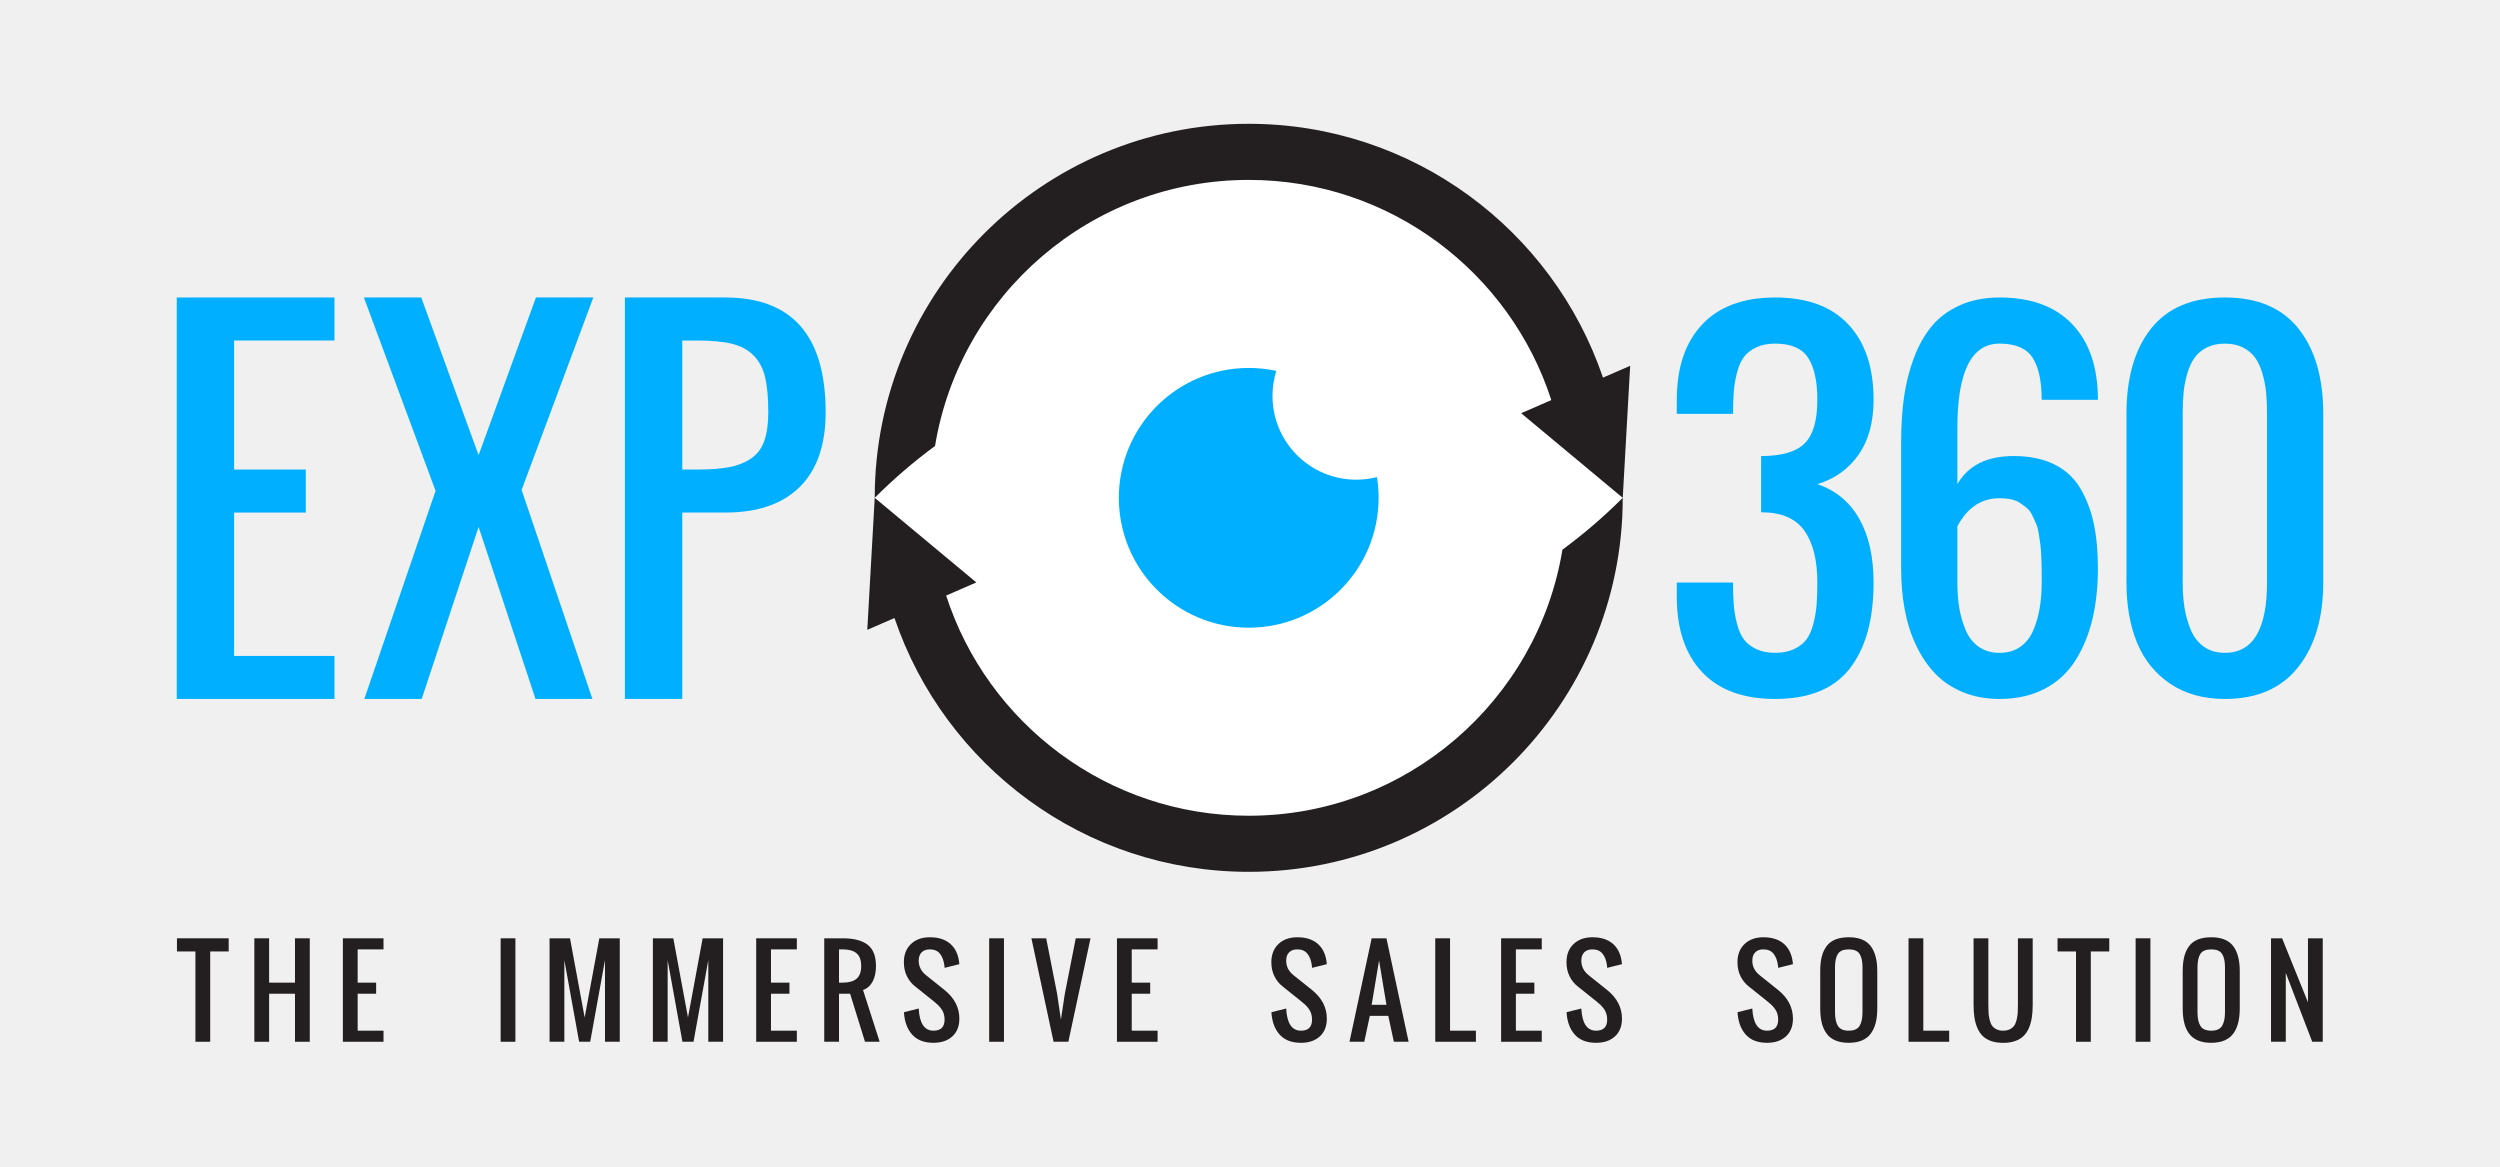
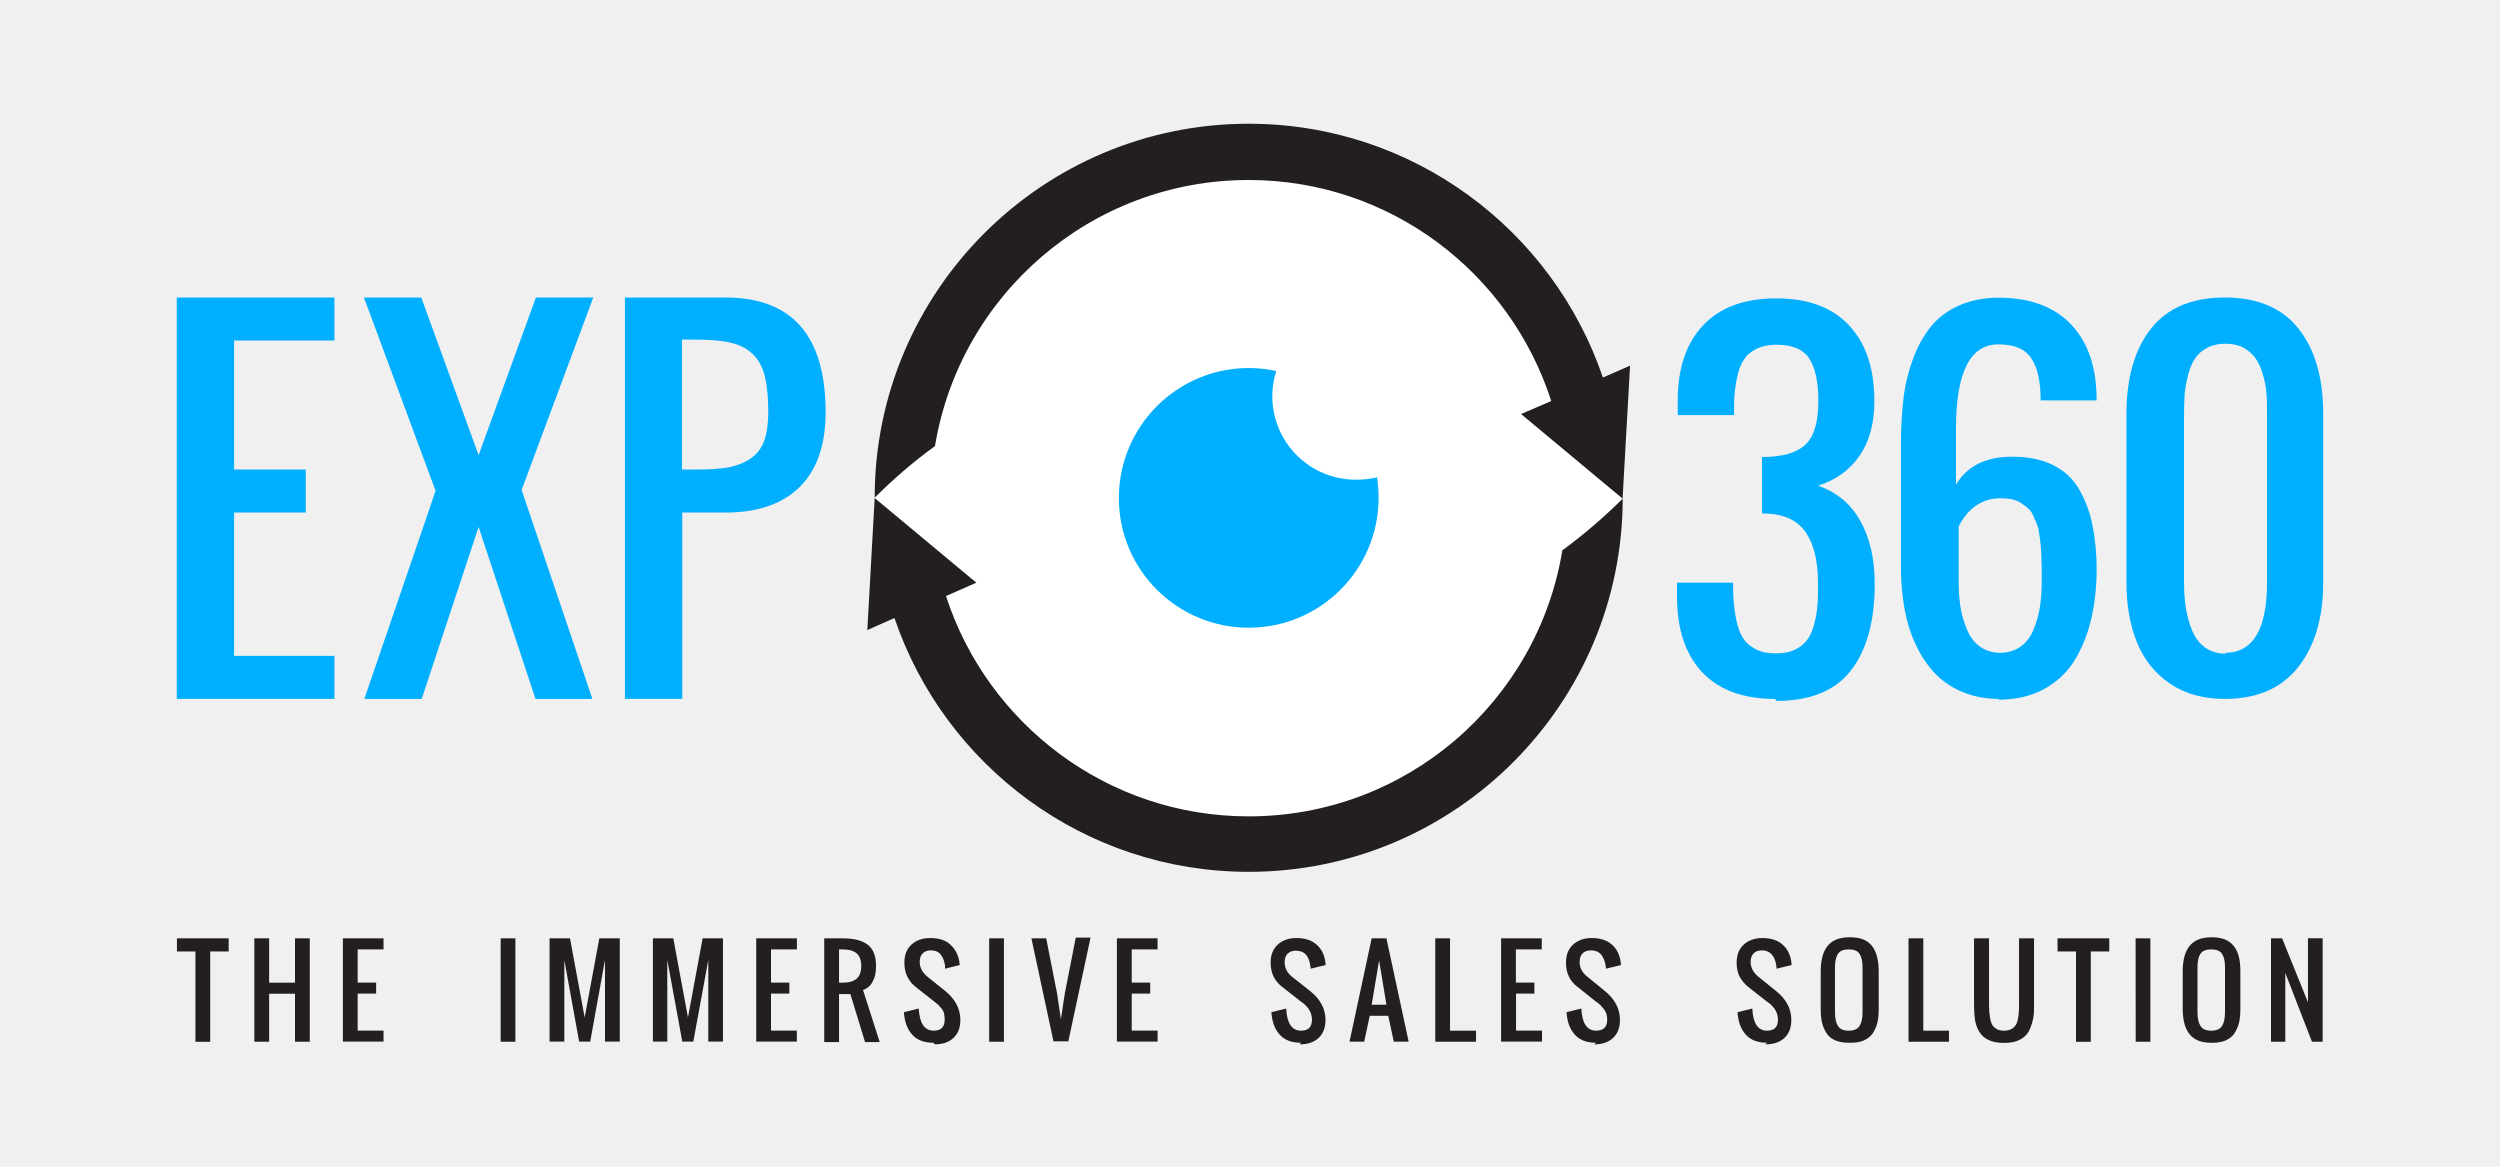
- <svg xmlns="http://www.w3.org/2000/svg" width="100%" height="100%" viewBox="0 0 7500 3500" version="1.1" xml:space="preserve" style="fill-rule:evenodd;clip-rule:evenodd;stroke-linejoin:round;stroke-miterlimit:1.414;">
-   <g transform="matrix(1,-3.85014e-32,-4.55017e-32,1,1995.57,253.307)">
-     <g id="EXP360 logo full">
-       <g id="color blue type">
-         <g transform="matrix(1.05869,-2.35075e-16,2.91089e-16,1.31095,-2289.5,-664.659)">
-           <g transform="matrix(1.00621,0,0,0.812591,261.416,461.214)">
-             <path d="M566.469,2752.38L566.469,2498.07L514.438,2498.07L514.438,2461L660.125,2461L660.125,2498.07L608.094,2498.07L608.094,2752.38L566.469,2752.38Z" style="fill:rgb(35,31,32);fill-rule:nonzero;" />
-           </g>
-           <g transform="matrix(1.00621,0,0,0.812591,261.416,461.214)">
-             <path d="M732.39,2752.38L732.39,2461L774.015,2461L774.015,2585.88L846.859,2585.88L846.859,2461L888.484,2461L888.484,2752.38L846.859,2752.38L846.859,2617.09L774.015,2617.09L774.015,2752.38L732.39,2752.38Z" style="fill:rgb(35,31,32);fill-rule:nonzero;" />
-           </g>
-           <g transform="matrix(1.00621,0,0,0.812591,261.416,461.214)">
-             <path d="M981.724,2752.38L981.724,2461L1096.19,2461L1096.19,2492.22L1023.35,2492.22L1023.35,2585.88L1075.38,2585.88L1075.38,2617.09L1023.35,2617.09L1023.35,2721.16L1096.19,2721.16L1096.19,2752.38L981.724,2752.38Z" style="fill:rgb(35,31,32);fill-rule:nonzero;" />
-           </g>
-           <g transform="matrix(1.00621,0,0,0.812591,129.109,461.214)">
-             <rect x="1557.49" y="2461" width="41.625" height="291.375" style="fill:rgb(35,31,32);fill-rule:nonzero;" />
-           </g>
-           <g transform="matrix(1.00621,0,0,0.812591,129.109,461.214)">
-             <path d="M1695.29,2752.38L1695.29,2461L1752.85,2461L1794.14,2684.08L1835.44,2461L1893,2461L1893,2752.38L1851.38,2752.38L1851.38,2522.46L1809.75,2752.38L1778.54,2752.38L1736.91,2522.46L1736.91,2752.38L1695.29,2752.38Z" style="fill:rgb(35,31,32);fill-rule:nonzero;" />
-           </g>
-           <g transform="matrix(1.00621,0,0,0.812591,129.109,461.214)">
-             <path d="M1986.24,2752.38L1986.24,2461L2043.8,2461L2085.1,2684.08L2126.4,2461L2183.96,2461L2183.96,2752.38L2142.34,2752.38L2142.34,2522.46L2100.71,2752.38L2069.49,2752.38L2027.87,2522.46L2027.87,2752.38L1986.24,2752.38Z" style="fill:rgb(35,31,32);fill-rule:nonzero;" />
-           </g>
-           <g transform="matrix(1.00621,0,0,0.812591,129.109,461.214)">
-             <path d="M2277.2,2752.38L2277.2,2461L2391.67,2461L2391.67,2492.22L2318.83,2492.22L2318.83,2585.88L2370.86,2585.88L2370.86,2617.09L2318.83,2617.09L2318.83,2721.16L2391.67,2721.16L2391.67,2752.38L2277.2,2752.38Z" style="fill:rgb(35,31,32);fill-rule:nonzero;" />
-           </g>
-           <g transform="matrix(1.00621,0,0,0.812591,129.109,461.214)">
-             <path d="M2510.44,2585.88L2520.85,2585.88C2538.19,2585.88 2551.2,2582.22 2559.87,2574.9C2568.54,2567.58 2572.88,2555.63 2572.88,2539.05C2572.88,2522.46 2568.54,2510.51 2559.87,2503.19C2551.2,2495.88 2538.19,2492.22 2520.85,2492.22L2510.44,2492.22L2510.44,2585.88ZM2468.81,2752.38L2468.81,2461L2520.85,2461C2551.85,2461 2575.21,2467.02 2590.93,2479.05C2606.64,2491.08 2614.5,2511.08 2614.5,2539.05C2614.5,2556.39 2611.41,2570.92 2605.23,2582.62C2599.05,2594.33 2590,2602.35 2578.08,2606.69L2624.91,2752.38L2583.61,2752.38L2541.66,2617.09L2510.44,2617.09L2510.44,2752.38L2468.81,2752.38Z" style="fill:rgb(35,31,32);fill-rule:nonzero;" />
-           </g>
-           <g transform="matrix(1.00621,0,0,0.812591,129.109,461.214)">
-             <path d="M2776.52,2755.3C2750.29,2755.3 2730.26,2747.61 2716.44,2732.21C2702.62,2716.82 2694.9,2695.79 2693.27,2669.12L2734.9,2658.72C2736.95,2700.34 2750.83,2721.16 2776.52,2721.16C2797.33,2721.16 2807.74,2710.75 2807.74,2689.94C2807.74,2683.76 2806.9,2678.04 2805.22,2672.78C2803.54,2667.53 2800.97,2662.7 2797.5,2658.31C2794.03,2653.92 2790.88,2650.4 2788.07,2647.74C2785.25,2645.09 2781.4,2641.81 2776.52,2637.91L2724.49,2596.28C2714.95,2588.8 2707.34,2579.29 2701.64,2567.74C2695.95,2556.2 2693.11,2543.06 2693.11,2528.32C2693.11,2506.85 2699.78,2489.78 2713.11,2477.1C2726.44,2464.41 2744.11,2458.07 2766.12,2458.07C2789.74,2458.07 2808.53,2463.85 2822.45,2475.39C2836.38,2486.93 2844.97,2503.28 2848.23,2524.41C2848.55,2526.69 2848.93,2529.83 2849.37,2533.84L2807.74,2544.25C2807.63,2542.41 2807.36,2539.64 2806.93,2535.96C2805.08,2522.73 2800.94,2512.14 2794.49,2504.17C2788.04,2496.2 2778.58,2492.22 2766.12,2492.22C2756.14,2492.22 2748.45,2495.01 2743.03,2500.59C2737.61,2506.18 2734.9,2513.95 2734.9,2523.93C2734.9,2540.29 2741.83,2554.01 2755.71,2565.06L2807.74,2606.69C2835.49,2629.13 2849.37,2655.95 2849.37,2687.17C2849.37,2708.53 2842.78,2725.22 2829.61,2737.25C2816.44,2749.29 2798.74,2755.3 2776.52,2755.3Z" style="fill:rgb(35,31,32);fill-rule:nonzero;" />
-           </g>
-           <g transform="matrix(1.00621,0,0,0.812591,129.109,461.214)">
-             <rect x="2933.34" y="2461" width="41.625" height="291.375" style="fill:rgb(35,31,32);fill-rule:nonzero;" />
-           </g>
-           <g transform="matrix(1.00621,0,0,0.812591,129.109,461.214)">
-             <path d="M3114.7,2752.38L3052.27,2461L3093.89,2461L3124.62,2617.09L3135.35,2689.94L3146.41,2617.09L3177.14,2461L3218.77,2461L3156.33,2752.38L3114.7,2752.38Z" style="fill:rgb(35,31,32);fill-rule:nonzero;" />
-           </g>
-           <g transform="matrix(1.00621,0,0,0.812591,129.109,461.214)">
-             <path d="M3293.15,2752.38L3293.15,2461L3407.61,2461L3407.61,2492.22L3334.77,2492.22L3334.77,2585.88L3386.8,2585.88L3386.8,2617.09L3334.77,2617.09L3334.77,2721.16L3407.61,2721.16L3407.61,2752.38L3293.15,2752.38Z" style="fill:rgb(35,31,32);fill-rule:nonzero;" />
-           </g>
-           <g transform="matrix(1.00621,0,0,0.812591,-3.19757,461.214)">
-             <path d="M3942.9,2755.3C3916.66,2755.3 3896.64,2747.61 3882.82,2732.21C3869,2716.82 3861.27,2695.79 3859.65,2669.12L3901.27,2658.72C3903.33,2700.34 3917.21,2721.16 3942.9,2721.16C3963.71,2721.16 3974.12,2710.75 3974.12,2689.94C3974.12,2683.76 3973.28,2678.04 3971.6,2672.78C3969.91,2667.53 3967.34,2662.7 3963.87,2658.31C3960.4,2653.92 3957.26,2650.4 3954.44,2647.74C3951.62,2645.09 3947.78,2641.81 3942.9,2637.91L3890.87,2596.28C3881.33,2588.8 3873.71,2579.29 3868.02,2567.74C3862.33,2556.2 3859.48,2543.06 3859.48,2528.32C3859.48,2506.85 3866.15,2489.78 3879.48,2477.1C3892.82,2464.41 3910.49,2458.07 3932.49,2458.07C3956.12,2458.07 3974.9,2463.85 3988.83,2475.39C4002.76,2486.93 4011.35,2503.28 4014.6,2524.41C4014.93,2526.69 4015.31,2529.83 4015.74,2533.84L3974.12,2544.25C3974.01,2542.41 3973.74,2539.64 3973.3,2535.96C3971.46,2522.73 3967.31,2512.14 3960.86,2504.17C3954.41,2496.2 3944.96,2492.22 3932.49,2492.22C3922.52,2492.22 3914.82,2495.01 3909.4,2500.59C3903.98,2506.18 3901.27,2513.95 3901.27,2523.93C3901.27,2540.29 3908.21,2554.01 3922.09,2565.06L3974.12,2606.69C4001.87,2629.13 4015.74,2655.95 4015.74,2687.17C4015.74,2708.53 4009.16,2725.22 3995.99,2737.25C3982.82,2749.29 3965.12,2755.3 3942.9,2755.3Z" style="fill:rgb(35,31,32);fill-rule:nonzero;" />
-           </g>
-           <g transform="matrix(1.00621,0,0,0.812591,-3.19757,461.214)">
-             <path d="M4141.99,2648.31L4183.61,2648.31L4162.8,2523.44L4141.99,2648.31ZM4079.55,2752.38L4141.99,2461L4183.61,2461L4246.05,2752.38L4204.43,2752.38L4188.82,2679.53L4136.78,2679.53L4121.18,2752.38L4079.55,2752.38Z" style="fill:rgb(35,31,32);fill-rule:nonzero;" />
-           </g>
-           <g transform="matrix(1.00621,0,0,0.812591,-3.19757,461.214)">
-             <path d="M4321.08,2752.38L4321.08,2461L4362.7,2461L4362.7,2721.16L4435.55,2721.16L4435.55,2752.38L4321.08,2752.38Z" style="fill:rgb(35,31,32);fill-rule:nonzero;" />
-           </g>
-           <g transform="matrix(1.00621,0,0,0.812591,-3.19757,461.214)">
-             <path d="M4506.51,2752.38L4506.51,2461L4620.98,2461L4620.98,2492.22L4548.14,2492.22L4548.14,2585.88L4600.17,2585.88L4600.17,2617.09L4548.14,2617.09L4548.14,2721.16L4620.98,2721.16L4620.98,2752.38L4506.51,2752.38Z" style="fill:rgb(35,31,32);fill-rule:nonzero;" />
-           </g>
-           <g transform="matrix(1.00621,0,0,0.812591,-3.19757,461.214)">
-             <path d="M4774.06,2755.3C4747.82,2755.3 4727.8,2747.61 4713.98,2732.21C4700.16,2716.82 4692.43,2695.79 4690.81,2669.12L4732.43,2658.72C4734.49,2700.34 4748.37,2721.16 4774.06,2721.16C4794.87,2721.16 4805.28,2710.75 4805.28,2689.94C4805.28,2683.76 4804.44,2678.04 4802.76,2672.78C4801.08,2667.53 4798.5,2662.7 4795.03,2658.31C4791.56,2653.92 4788.42,2650.4 4785.6,2647.74C4782.78,2645.09 4778.94,2641.81 4774.06,2637.91L4722.03,2596.28C4712.49,2588.8 4704.87,2579.29 4699.18,2567.74C4693.49,2556.2 4690.65,2543.06 4690.65,2528.32C4690.65,2506.85 4697.31,2489.78 4710.64,2477.1C4723.98,2464.41 4741.65,2458.07 4763.65,2458.07C4787.28,2458.07 4806.06,2463.85 4819.99,2475.39C4833.92,2486.93 4842.51,2503.28 4845.76,2524.41C4846.09,2526.69 4846.47,2529.83 4846.9,2533.84L4805.28,2544.25C4805.17,2542.41 4804.9,2539.64 4804.46,2535.96C4802.62,2522.73 4798.47,2512.14 4792.02,2504.17C4785.57,2496.2 4776.12,2492.22 4763.65,2492.22C4753.68,2492.22 4745.98,2495.01 4740.56,2500.59C4735.14,2506.18 4732.43,2513.95 4732.43,2523.93C4732.43,2540.29 4739.37,2554.01 4753.24,2565.06L4805.28,2606.69C4833.03,2629.13 4846.9,2655.95 4846.9,2687.17C4846.9,2708.53 4840.32,2725.22 4827.15,2737.25C4813.98,2749.29 4796.28,2755.3 4774.06,2755.3Z" style="fill:rgb(35,31,32);fill-rule:nonzero;" />
-           </g>
-           <g transform="matrix(1.00621,0,0,0.812591,-135.504,461.214)">
-             <path d="M5387.06,2755.3C5360.83,2755.3 5340.8,2747.61 5326.98,2732.21C5313.16,2716.82 5305.44,2695.79 5303.81,2669.12L5345.44,2658.72C5347.5,2700.34 5361.37,2721.16 5387.06,2721.16C5407.87,2721.16 5418.28,2710.75 5418.28,2689.94C5418.28,2683.76 5417.44,2678.04 5415.76,2672.78C5414.08,2667.53 5411.51,2662.7 5408.04,2658.31C5404.57,2653.92 5401.42,2650.4 5398.61,2647.74C5395.79,2645.09 5391.94,2641.81 5387.06,2637.91L5335.03,2596.28C5325.49,2588.8 5317.88,2579.29 5312.19,2567.74C5306.49,2556.2 5303.65,2543.06 5303.65,2528.32C5303.65,2506.85 5310.32,2489.78 5323.65,2477.1C5336.98,2464.41 5354.65,2458.07 5376.65,2458.07C5400.29,2458.07 5419.07,2463.85 5432.99,2475.39C5446.93,2486.93 5455.52,2503.28 5458.77,2524.41C5459.09,2526.69 5459.47,2529.83 5459.9,2533.84L5418.28,2544.25C5418.17,2542.41 5417.9,2539.64 5417.47,2535.96C5415.62,2522.73 5411.48,2512.14 5405.03,2504.17C5398.58,2496.2 5389.12,2492.22 5376.65,2492.22C5366.68,2492.22 5358.99,2495.01 5353.57,2500.59C5348.15,2506.18 5345.44,2513.95 5345.44,2523.93C5345.44,2540.29 5352.37,2554.01 5366.25,2565.06L5418.28,2606.69C5446.03,2629.13 5459.9,2655.95 5459.9,2687.17C5459.9,2708.53 5453.32,2725.22 5440.15,2737.25C5426.98,2749.29 5409.28,2755.3 5387.06,2755.3Z" style="fill:rgb(35,31,32);fill-rule:nonzero;" />
-           </g>
-           <g transform="matrix(1.00621,0,0,0.812591,-135.504,461.214)">
-             <path d="M5617.05,2755.3C5602.41,2755.3 5589.86,2753.08 5579.4,2748.64C5568.94,2744.19 5560.62,2737.69 5554.45,2729.12C5548.27,2720.56 5543.77,2710.51 5540.95,2698.96C5538.13,2687.42 5536.72,2674 5536.72,2658.72L5536.72,2553.03C5536.72,2537.75 5538.13,2524.41 5540.95,2513.03C5543.77,2501.65 5548.27,2491.76 5554.45,2483.36C5560.62,2474.96 5568.94,2468.64 5579.4,2464.41C5589.86,2460.19 5602.41,2458.07 5617.05,2458.07C5645.45,2458.07 5665.93,2466.2 5678.51,2482.46C5691.08,2498.72 5697.37,2522.24 5697.37,2553.03L5697.37,2658.72C5697.37,2673.79 5695.93,2687.09 5693.06,2698.64C5690.19,2710.18 5685.66,2720.26 5679.48,2728.88C5673.31,2737.5 5664.98,2744.05 5654.53,2748.55C5644.07,2753.05 5631.57,2755.3 5617.05,2755.3ZM5617.05,2721.16C5631.68,2721.16 5641.79,2716.77 5647.37,2707.99C5652.95,2699.21 5655.74,2686.25 5655.74,2669.12L5655.74,2542.62C5655.74,2525.71 5652.98,2513.09 5647.45,2504.74C5641.92,2496.39 5631.79,2492.22 5617.05,2492.22C5602.3,2492.22 5592.17,2496.39 5586.64,2504.74C5581.11,2513.09 5578.35,2525.71 5578.35,2542.62L5578.35,2669.12C5578.35,2686.25 5581.14,2699.21 5586.72,2707.99C5592.3,2716.77 5602.41,2721.16 5617.05,2721.16Z" style="fill:rgb(35,31,32);fill-rule:nonzero;" />
-           </g>
-           <g transform="matrix(1.00621,0,0,0.812591,-135.504,461.214)">
-             <path d="M5785.41,2752.38L5785.41,2461L5827.03,2461L5827.03,2721.16L5899.88,2721.16L5899.88,2752.38L5785.41,2752.38Z" style="fill:rgb(35,31,32);fill-rule:nonzero;" />
-           </g>
-           <g transform="matrix(1.00621,0,0,0.812591,-135.504,461.214)">
-             <path d="M6051.81,2755.46C6039.13,2755.46 6027.97,2753.78 6018.32,2750.42C6008.67,2747.06 6000.73,2742.38 5994.5,2736.36C5988.26,2730.34 5983.2,2722.78 5979.29,2713.68C5975.39,2704.57 5972.63,2694.73 5971,2684.16C5969.38,2673.6 5968.56,2661.65 5968.56,2648.31L5968.56,2461L6010.19,2461L6010.19,2648.31C6010.19,2657.31 6010.38,2664.84 6010.76,2670.91C6011.14,2676.98 6012.14,2683.46 6013.77,2690.34C6015.39,2697.23 6017.64,2702.73 6020.51,2706.85C6023.39,2710.97 6027.45,2714.38 6032.71,2717.09C6037.97,2719.8 6044.33,2721.16 6051.81,2721.16C6059.29,2721.16 6065.66,2719.8 6070.92,2717.09C6076.18,2714.38 6080.24,2710.97 6083.11,2706.85C6085.99,2702.73 6088.23,2697.23 6089.86,2690.34C6091.49,2683.46 6092.49,2676.98 6092.87,2670.91C6093.25,2664.84 6093.44,2657.31 6093.44,2648.31L6093.44,2461L6135.06,2461L6135.06,2648.31C6135.06,2661.65 6134.25,2673.6 6132.62,2684.16C6131,2694.73 6128.23,2704.57 6124.33,2713.68C6120.43,2722.78 6115.36,2730.34 6109.13,2736.36C6102.9,2742.38 6094.95,2747.06 6085.31,2750.42C6075.66,2753.78 6064.5,2755.46 6051.81,2755.46Z" style="fill:rgb(35,31,32);fill-rule:nonzero;" />
-           </g>
-           <g transform="matrix(1.00621,0,0,0.812591,-135.504,461.214)">
-             <path d="M6257.08,2752.38L6257.08,2498.07L6205.05,2498.07L6205.05,2461L6350.74,2461L6350.74,2498.07L6298.71,2498.07L6298.71,2752.38L6257.08,2752.38Z" style="fill:rgb(35,31,32);fill-rule:nonzero;" />
-           </g>
-           <g transform="matrix(1.00621,0,0,0.812591,-135.504,461.214)">
-             <rect x="6424.95" y="2461" width="41.625" height="291.375" style="fill:rgb(35,31,32);fill-rule:nonzero;" />
-           </g>
-           <g transform="matrix(1.00621,0,0,0.812591,-135.504,461.214)">
-             <path d="M6637.87,2755.3C6623.23,2755.3 6610.69,2753.08 6600.23,2748.64C6589.77,2744.19 6581.45,2737.69 6575.27,2729.12C6569.09,2720.56 6564.59,2710.51 6561.77,2698.96C6558.95,2687.42 6557.54,2674 6557.54,2658.72L6557.54,2553.03C6557.54,2537.75 6558.95,2524.41 6561.77,2513.03C6564.59,2501.65 6569.09,2491.76 6575.27,2483.36C6581.45,2474.96 6589.77,2468.64 6600.23,2464.41C6610.69,2460.19 6623.23,2458.07 6637.87,2458.07C6666.27,2458.07 6686.76,2466.2 6699.33,2482.46C6711.9,2498.72 6718.19,2522.24 6718.19,2553.03L6718.19,2658.72C6718.19,2673.79 6716.75,2687.09 6713.88,2698.64C6711.01,2710.18 6706.48,2720.26 6700.3,2728.88C6694.13,2737.5 6685.81,2744.05 6675.35,2748.55C6664.89,2753.05 6652.39,2755.3 6637.87,2755.3ZM6637.87,2721.16C6652.5,2721.16 6662.61,2716.77 6668.19,2707.99C6673.77,2699.21 6676.57,2686.25 6676.57,2669.12L6676.57,2542.62C6676.57,2525.71 6673.8,2513.09 6668.27,2504.74C6662.74,2496.39 6652.61,2492.22 6637.87,2492.22C6623.12,2492.22 6612.99,2496.39 6607.46,2504.74C6601.93,2513.09 6599.17,2525.71 6599.17,2542.62L6599.17,2669.12C6599.17,2686.25 6601.96,2699.21 6607.54,2707.99C6613.12,2716.77 6623.23,2721.16 6637.87,2721.16Z" style="fill:rgb(35,31,32);fill-rule:nonzero;" />
-           </g>
-           <g transform="matrix(1.00621,0,0,0.812591,-135.504,461.214)">
-             <path d="M6806.23,2752.38L6806.23,2461L6837.45,2461L6910.29,2641.16L6910.29,2461L6951.91,2461L6951.91,2752.38L6922.32,2752.38L6847.85,2558.56L6847.85,2752.38L6806.23,2752.38Z" style="fill:rgb(35,31,32);fill-rule:nonzero;" />
-           </g>
-         </g>
-         <g transform="matrix(1,0,0,1,46.6878,0)">
-           <g transform="matrix(1.99992,7.18167e-17,7.18167e-17,1.7067,339.947,81.0785)">
-             <circle cx="682.024" cy="679.134" r="561.024" style="fill:white;" />
-           </g>
-           <g transform="matrix(1,0,0,1,28,-96)">
-             <path d="M2797.98,1336.16C2797.98,1955.43 2295.21,2458.2 1675.94,2458.2C1182.78,2458.2 763.505,2139.36 613.185,1696.75L531.624,1732.22L553.89,1336.16L553.89,1336.16C553.89,1336.16 858.733,1589.99 858.733,1589.99L768.188,1629.36C892.001,2012.47 1251.83,2289.9 1675.94,2289.9C2149.34,2289.9 2542.65,1944.23 2617.03,1491.75C2680.78,1444.78 2741.31,1392.84 2797.98,1336.16C2797.98,1336.16 2797.98,1336.16 2797.98,1336.16L2797.98,1336.16L2493.14,1082.33L2583.69,1042.96C2459.87,659.841 2100.05,382.417 1675.94,382.417C1202.53,382.417 809.222,728.081 734.849,1180.57C671.092,1227.53 610.568,1279.48 553.89,1336.16L553.89,1336.16C553.89,716.883 1056.66,214.11 1675.94,214.11C2169.09,214.11 2588.37,532.952 2738.69,975.563L2820.25,940.099L2797.98,1336.16L2797.98,1336.16Z" style="fill:rgb(35,31,32);" />
-           </g>
-           <g transform="matrix(1,0,0,1,-52.1538,-0.20207)">
-             <path d="M2140.78,1178.21C2144.03,1198.45 2145.71,1219.21 2145.71,1240.36C2145.71,1455.54 1971.27,1629.98 1756.09,1629.98C1540.91,1629.98 1366.47,1455.54 1366.47,1240.36C1366.47,1025.18 1540.91,850.737 1756.09,850.737C1784.48,850.737 1812.17,853.774 1838.83,859.541C1831.4,883.271 1827.4,908.515 1827.4,934.694C1827.4,1073.46 1939.89,1185.95 2078.66,1185.95C2100.1,1185.95 2120.91,1183.27 2140.78,1178.21Z" style="fill:rgb(0,175,255);" />
-           </g>
-         </g>
-         <g transform="matrix(0.430594,0,0,0.430594,2947.67,814.286)">
-           <path d="M887.833,2390.31C665.458,2390.31 495.617,2327.83 378.309,2202.87C261.002,2077.91 202.348,1902.72 202.348,1677.28L202.348,1579.36L594.054,1579.36C594.054,1640.56 595.839,1692.84 599.409,1736.19C602.979,1779.54 610.63,1823.66 622.36,1868.55C634.091,1913.43 650.157,1949.39 670.559,1976.42C690.96,2003.45 719.522,2025.64 756.244,2042.98C792.967,2060.32 836.83,2068.99 887.833,2068.99C938.836,2068.99 982.699,2060.32 1019.42,2042.98C1056.14,2025.64 1084.71,2003.45 1105.11,1976.42C1125.51,1949.39 1141.58,1913.43 1153.31,1868.55C1165.04,1823.66 1172.69,1779.54 1176.26,1736.19C1179.83,1692.84 1181.61,1640.56 1181.61,1579.36C1181.61,1422.27 1151.27,1301.39 1090.57,1216.72C1029.88,1132.06 929.656,1089.72 789.906,1089.72L789.906,698.018C932.716,698.018 1033.7,668.691 1092.87,610.038C1152.03,551.384 1181.61,450.142 1181.61,306.313C1181.61,176.764 1160.19,79.093 1117.35,13.298C1074.51,-52.496 998,-85.393 887.833,-85.393C836.83,-85.393 792.967,-76.723 756.244,-59.381C719.522,-42.04 690.96,-19.854 670.559,7.178C650.157,34.21 634.091,70.167 622.36,115.05C610.63,159.933 602.979,204.051 599.409,247.404C595.839,290.757 594.054,343.035 594.054,404.239L202.348,404.239L202.348,306.313C202.348,81.898 261.257,-93.044 379.074,-218.512C496.892,-343.98 666.478,-406.714 887.833,-406.714C1110.21,-406.714 1280.05,-344.235 1397.36,-219.277C1514.66,-94.319 1573.32,80.878 1573.32,306.313C1573.32,461.363 1538.64,588.616 1469.27,688.073C1399.91,787.529 1304.02,856.129 1181.61,893.871C1309.12,936.714 1406.28,1016.79 1473.1,1134.1C1539.91,1251.4 1573.32,1399.82 1573.32,1579.36C1573.32,1836.41 1518.23,2035.84 1408.07,2177.63C1297.9,2319.41 1124.49,2390.31 887.833,2390.31Z" style="fill:rgb(0,175,255);fill-rule:nonzero;" />
-           <g transform="matrix(1,0,0,1,-60.3818,0)">
-             <path d="M2511.27,2068.99C2567.37,2068.99 2615.32,2055.22 2655.1,2027.68C2694.88,2000.13 2725.23,1961.88 2746.14,1912.92C2767.05,1863.95 2782.1,1812.19 2791.28,1757.61C2800.46,1703.04 2805.05,1643.62 2805.05,1579.36C2805.05,1540.59 2805.05,1511.27 2805.05,1491.38C2805.05,1471.48 2804.28,1443.18 2802.75,1406.45C2801.22,1369.73 2799.18,1341.43 2796.63,1321.53C2794.08,1301.64 2790.51,1276.4 2785.92,1245.79C2781.33,1215.19 2775.47,1191.48 2768.33,1174.64C2761.19,1157.81 2752.26,1137.92 2741.55,1114.97C2730.84,1092.02 2718.34,1074.42 2704.06,1062.18C2689.78,1049.94 2673.46,1037.7 2655.1,1025.46C2636.74,1013.22 2615.32,1004.55 2590.84,999.448C2566.35,994.348 2539.83,991.798 2511.27,991.798C2384.78,991.798 2286.86,1057.08 2217.49,1187.65L2217.49,1579.36C2217.49,1644.64 2222.08,1704.31 2231.26,1758.38C2240.44,1812.44 2255.49,1863.95 2276.4,1912.92C2297.31,1961.88 2327.66,2000.13 2367.44,2027.68C2407.22,2055.22 2455.17,2068.99 2511.27,2068.99ZM2511.27,2390.31C2417.42,2390.31 2332.25,2374.5 2255.74,2342.88C2179.24,2311.25 2114.72,2267.9 2062.18,2212.82C2009.65,2157.73 1965.28,2091.68 1929.07,2014.67C1892.85,1937.65 1866.59,1854.52 1850.27,1765.26C1833.94,1676.01 1825.78,1581.4 1825.78,1481.43L1825.78,600.092C1825.78,487.885 1832.41,384.093 1845.68,288.716C1858.94,193.34 1881.89,102.044 1914.53,14.828C1947.17,-72.387 1989,-146.597 2040,-207.801C2091,-269.005 2156.54,-317.458 2236.62,-353.161C2316.69,-388.863 2408.24,-406.714 2511.27,-406.714C2731.6,-406.714 2900.93,-344.235 3019.26,-219.277C3137.59,-94.319 3196.76,80.878 3196.76,306.313L2805.05,306.313C2805.05,175.744 2783.88,77.818 2741.55,12.533C2699.22,-52.751 2622.46,-85.393 2511.27,-85.393C2315.42,-85.393 2217.49,110.46 2217.49,502.165L2217.49,893.871C2292.97,763.303 2423.54,698.018 2609.2,698.018C2719.36,698.018 2813.46,717.145 2891.5,755.397C2969.53,793.65 3030.23,849.243 3073.58,922.178C3116.93,995.113 3148.3,1076.97 3167.68,1167.76C3187.06,1258.55 3196.76,1363.1 3196.76,1481.43C3196.76,1609.96 3184,1727.52 3158.5,1834.12C3133,1940.72 3093.73,2036.35 3040.68,2121.01C2987.64,2205.68 2916.24,2271.73 2826.47,2319.16C2736.7,2366.59 2631.64,2390.31 2511.27,2390.31Z" style="fill:rgb(0,175,255);fill-rule:nonzero;" />
-           </g>
-           <g transform="matrix(1,0,0,1,-123.086,0)">
-             <path d="M4143.89,2390.31C3994.96,2390.31 3868.21,2355.12 3763.66,2284.73C3659.1,2214.35 3582.09,2119.23 3532.61,1999.37C3483.14,1879.51 3458.4,1739.51 3458.4,1579.36L3458.4,404.239C3458.4,152.282 3515.53,-45.866 3629.77,-190.205C3744.02,-334.544 3915.39,-406.714 4143.89,-406.714C4371.36,-406.714 4542.48,-334.289 4657.23,-189.44C4771.99,-44.59 4829.37,153.303 4829.37,404.239L4829.37,1579.36C4829.37,1825.19 4770.97,2021.81 4654.18,2169.21C4537.38,2316.61 4367.28,2390.31 4143.89,2390.31ZM4143.89,2068.99C4339.74,2068.99 4437.67,1905.78 4437.67,1579.36L4437.67,404.239C4437.67,349.155 4435.63,299.937 4431.55,256.584C4427.47,213.231 4419.05,169.369 4406.3,124.996C4393.55,80.623 4376.72,43.645 4355.81,14.063C4334.89,-15.519 4306.59,-39.49 4270.89,-57.851C4235.18,-76.213 4192.85,-85.393 4143.89,-85.393C4094.92,-85.393 4052.59,-76.213 4016.89,-57.851C3981.19,-39.49 3952.88,-15.519 3931.97,14.063C3911.06,43.645 3894.22,80.623 3881.47,124.996C3868.72,169.369 3860.31,213.231 3856.23,256.584C3852.15,299.937 3850.11,349.155 3850.11,404.239L3850.11,1579.36C3850.11,1643.62 3854.44,1702.78 3863.11,1756.85C3871.78,1810.91 3886.58,1862.42 3907.49,1911.39C3928.4,1960.35 3958.74,1998.86 3998.53,2026.91C4038.31,2054.96 4086.76,2068.99 4143.89,2068.99Z" style="fill:rgb(0,175,255);fill-rule:nonzero;" />
-           </g>
-         </g>
-         <g transform="matrix(0.439244,0,0,0.439244,-1559.8,805.707)">
-           <g transform="matrix(1,0,0,1,-63.7459,0)">
-             <path d="M278.853,2362.77L278.853,-379.172L1356.04,-379.172L1356.04,-85.393L670.559,-85.393L670.559,795.945L1160.19,795.945L1160.19,1089.72L670.559,1089.72L670.559,2068.99L1356.04,2068.99L1356.04,2362.77L278.853,2362.77Z" style="fill:rgb(0,175,255);fill-rule:nonzero;" />
-           </g>
-           <g transform="matrix(1,0,0,1,57.6845,0)">
-             <path d="M1438.67,2362.77L1925.24,941.304L1435.61,-379.172L1827.32,-379.172L2219.02,698.018L2610.73,-379.172L3002.43,-379.172L2512.8,935.184L2996.31,2362.77L2607.67,2362.77L2219.02,1187.65L1830.38,2362.77L1438.67,2362.77Z" style="fill:rgb(0,175,255);fill-rule:nonzero;" />
-           </g>
-           <g transform="matrix(1,0,0,1,42.5166,0)">
-             <path d="M3625.18,795.945L3723.11,795.945C3811.86,795.945 3884.53,790.844 3941.15,780.644C3997.76,770.443 4047.74,751.317 4091.1,723.265C4134.45,695.213 4165.56,655.176 4184.43,603.152C4203.31,551.129 4212.74,484.824 4212.74,404.239C4212.74,306.313 4205.6,227.002 4191.32,166.308C4177.04,105.614 4150.77,55.886 4112.52,17.124C4074.27,-21.639 4024.79,-48.416 3964.1,-63.207C3903.41,-77.998 3823.08,-85.393 3723.11,-85.393L3625.18,-85.393L3625.18,795.945ZM3233.48,2362.77L3233.48,-379.172L3918.96,-379.172C4375.95,-379.172 4604.45,-118.035 4604.45,404.239C4604.45,627.634 4545.54,797.73 4427.72,914.528C4309.9,1031.33 4140.32,1089.72 3918.96,1089.72L3625.18,1089.72L3625.18,2362.77L3233.48,2362.77Z" style="fill:rgb(0,175,255);fill-rule:nonzero;" />
-           </g>
-         </g>
-       </g>
-     </g>
-   </g>
+ <svg xmlns="http://www.w3.org/2000/svg" viewBox="0 0 7500 3500" fill-rule="evenodd" clip-rule="evenodd" stroke-linejoin="round" stroke-miterlimit="1.4">
+   <path d="M586.3 3125.3v-271h-55.5V2815H686v39.4h-55.4v271h-44.3zm176.7 0V2815h44.4v133H885v-133h44.3v310.3H885v-144h-77.6v144H763zm265.6 0V2815h122v33.2H1073v99.7h55.4v33H1073v111h77.6v33h-122zM1502 2815h44.2v310.3H1502zm146.7 310.3V2815h61.3l44 237.5 44-237.6h61.3v310H1815v-245l-44.4 245h-33.2l-44.4-245v245h-44.3zm310 0V2815h61.2l44 237.5 44-237.6h61v310h-44v-245l-45 245h-33l-45-245v245h-44zm310 0V2815h122v33.2H2313v99.7h55v33h-55v111h77.5v33h-122zM2517 2948h11c18.6 0 32.5-4 41.7-11.8 9.2-7.8 14-20.5 14-38.2 0-17.6-4.8-30.4-14-38.2-9.2-7.7-23-11.6-41.6-11.6h-11v99.7zm-44.3 177.3V2815h55.4c34 0 58 6.3 75 19 17 13 25 34.2 25 64 0 18.5-3 34-10 46.5-6 12.4-16 21-29 25.6l50 156h-44l-44-144h-34v144h-44zm327.8 3c-28 0-49.3-8-64-24.5-14.7-16.4-23-38.8-24.7-67.2l44.3-11c3 44.3 17 66.4 45 66.4 22 0 33-11 33-33.2 0-6.6-1-12.7-2-18.3-1-5.6-4-10.7-8-15.4-3-4-7-8-10-11s-7-6-12-10l-56-44c-10-8-18-18-24-30s-9-26-9-42c0-23 7-41 21-54s33-20 56-20c26 0 46 6 60 19 15 13 24 30 28 52l1 10-44 11v-9c-2-14-6-25-13-33-6-9-17-13-30-13-10 0-18 3-24 9s-9 14-9 25c0 18 8 32 22 44l56 45c29 24 44 53 44 86 0 23-7 41-21 54s-33 19-56 19zm167-313.3h44.3v310.3h-44.3zm193.2 310.3l-66.5-310.4h44.4l32.7 166 11.4 77 11.8-78 32.8-167h44.3l-66.6 311h-44zm190 0V2815h122v33.2h-77.5v99.7h55.4v33h-55.4v111h77.6v33h-122zm552.3 3c-28 0-49.4-8-64-24.5-14.8-16.4-23-38.8-24.8-67.2l44.4-11c2.2 44.3 17 66.4 44.3 66.4 22 0 33-11 33-33.2 0-6.6-1-12.7-3-18.3-2-5.6-5-10.7-8-15.4-4-4-7-8-10-11s-7-6-13-10l-56-44c-10-8-19-18-25-30s-9-26-9-42c0-23 7-41 21-54s33-20 56-20c25 0 45 6 60 19s24 30 27 52c0 3 1 6 1 10l-45 11c0-2 0-5-1-9-2-14-6-25-13-33s-17-12-30-12c-11 0-19 3-25 9s-9 14-9 25c0 18 7.4 32 22 44l55.6 44c30 24 45 53 45 86 0 23-7 41-21 54s-33 19-56.5 19zm212-114h44.3l-22-133-22.3 133zm-66.5 111L4115 2815h44.3l66.7 310h-44.6l-16.6-77.6h-55.6l-16.6 77.6h-44.3zm257.3 0V2815h44.3v277h78v33.3h-122zm197.5 0V2815h122v33.2h-77.6v99.7h55.4v33h-55v111h78v33h-122zm285 3c-28 0-49.3-8-64-24.5-14.7-16.4-23-38.8-24.7-67.2l44.4-11c2.2 44.3 17 66.4 44.3 66.4 22.2 0 33.3-11 33.3-33.2 0-6.6-1-12.7-2.7-18.3-2-5.6-5-10.7-9-15.4-4-4-7-8-10-11s-7-6-13-10l-55-44c-11-8-19-18-25-30s-9-26-9-42c0-23 7-41 21-54s33-20 56-20c25 0 45 6 60 19s24 30 27 52c0 3 1 6 1 10l-45 11c0-2-1-5-1-9-2-14-7-25-13-33-7-8-17-13-31-13-11 0-19 3-25 9s-9 14-9 25c0 18 7 32 22 44l55 45c29.2 24 44 53 44 86 0 23-7 41-21 54s-33 19-56.7 19zm513 0c-28 0-49.3-8-64-24.5-14.8-16.4-23-38.8-24.7-67.2l44.3-11c2 44.3 17 66.4 44 66.4 22 0 33-11 33-33.2 0-6.6-1-12.7-3-18.3-2-5.6-5-10.7-8-15.4-4-4-7-8-10-11s-7-6-13-10l-56-44c-10-8-18-18-25-30-6-12-9-26-9-42 0-23 7-41 21-54s33-20 56-20c25 0 45 6 60 19s24 30 27 52l1 10-45 11c0-2-1-5-1-9-2-14-6-25-13-33s-17-13-30-13c-11 0-19 3-25 9s-9 14-9 25c0 17 7.4 32 22 44l55.6 45c29.7 24 44.5 53 44.5 86 0 23-7 41-21 54s-33 19-57 19zm245 0c-15.6 0-29-2.3-40.2-7-11-4.7-20-11.7-26-21-6-9-11-19.6-14-32s-4-26.5-4-43V2913c0-16.3 2-30.6 5-42.7 3-12 8-22.6 15-31.6s16-15.7 27-20.2 25-6.7 41-6.7c31 0 52 8.6 66 26 13 17.3 20 42.3 20 75v112.7c0 16-1 30.2-4 42.5s-8 23-14 32.3c-6.4 9-15.3 16-26.4 21-11 4.7-24.4 7-40 7zm0-36.3c15.5 0 26.3-4.6 32.3-14 6-9.3 9-23.2 9-41.4v-134.8c0-18-3-31.4-9-40.3-5.8-9-16.6-13.3-32.3-13.3-15.8 0-26.5 4.4-32.4 13.3-6 9-9 22.3-9 40.3v134.8c0 18.2 3 32 9 41.4 6 9.4 16 14 32 14zm179.3 33.3V2815h44.3v277h77v33.3h-122zm283.8 3.3c-13.5 0-25.4-1.8-35.7-5.4-10.3-3.6-18.7-8.6-25.4-15-6.6-6.4-12-14.4-16.2-24-4-9.8-7-20.3-8-31.6-1-11.2-2-24-2-38.2V2815h45v199.4c0 9.6 1 17.6 1 24l3 20.8c2 7.3 4 13.2 7 17.6 3 4.4 8 8 13 11 6 2.8 13 4.2 21 4.2s15-1.4 21-4.3c6-3 10-6.5 13-11 3-4.3 6-10.2 7-17.5 2-7.3 3-14.2 3-20.7 1-6.5 1-14.5 1-24V2815h45v199.3c0 14.2 0 27-2 38.2-2 11.3-5 21.8-9 31.5-4 9.8-9 17.8-16 24.2-7 6.4-15 11.4-25 15-10 3.6-22 5.4-35 5.4zm218.6-3.3v-271h-55.4V2815h155.2v39.4h-55.4v271H6228zm178.8-310.3h44.3v310.3h-44zm227 313.4c-15.7 0-29-2.4-40-7-11.3-4.8-20-11.8-26.8-21-6.6-9-11.4-19.7-14.4-32s-4.5-26.6-4.5-43V2913c0-16.3 2-30.6 5-42.7 3-12 8-22.6 15-31.6s16-15.7 27-20.2 25-6.7 40-6.7c31 0 52 8.6 66 26 14 17.3 20 42.3 20 75v112.7c0 16-1 30.2-4 42.5s-8 23-14 32.3c-6 9-15 16-26 21-11 4.7-25 7-40 7zm0-36.4c15.5 0 26.3-4.6 32.2-14 6-9.3 9-23.2 9-41.4v-134.8c0-18-3-31.4-9-40.3-5.8-9-16.6-13.3-32.3-13.3-15.7 0-26.5 4.4-32.4 13.3-6 9-8.8 22.3-8.8 40.3v134.8c0 18.2 3 32 9 41.4 5.8 9.4 16.6 14 32.2 14zm179.2 33.3V2815h33.3l77.6 191.8v-192h44v310.5h-32l-80-206.5v206.5h-44z" fill="#231F20" fill-rule="nonzero" />
+   <circle cx="682" cy="679.1" r="561" fill="#fff" transform="matrix(1.99992 0 0 1.7067 2382.205 334.385)" />
+   <path d="M4868.2 1493.5c0 619.2-502.7 1122-1122 1122-493.2 0-912.4-318.8-1062.8-761.4l-81.4 36 22-396 305 254-91 40c124 383 483.8 661 908 661 473.4 0 866.7-345 941-798 64-47 124.4-99 181-155l-304.8-254 90.5-39C4530 818 4170.2 540 3746 540c-473.4 0-866.7 345.7-941 798.2-64 46.3-124.4 98.3-181 155 0-619.3 502.7-1122 1122-1122 493 0 912.4 319 1062.7 761.4l81.5-35.6-22.3 396z" fill="#231F20" />
+   <path d="M4131 1431.3c3 20.3 4.8 41 4.8 62.2 0 215-174.4 389.6-389.6 389.6-215.2 0-389.6-174-389.6-389s174.4-390 389.6-390c28.4 0 56 3 82.7 9-8 24-12 49-12 75 0 139 112 251 251 251 21 0 42-2 62-7z" fill="#00AFFF" />
+   <path d="M5325.5 2096.8c-95.7 0-169-27-219.4-80.7-50-53-75-129-75-226v-42h168c0 26 1 49 3 68s5 38 10 57c5 20 12 35 21 47s21 21 37 29 35 11 57 11 41-3 57-11c16-7 28-17 37-29 9-11 16-27 21-46s9-38 10-57c2-18 2-41 2-67 0-68-13-120-39-156s-69-54-129-54v-169c62 0 105-13 131-38s38-69 38-131c0-55-9-98-27-126s-51-42-99-42c-22 0-41 4-57 11-16 8-29 17-37 29-9 12-16 27-21 46-5 20-8 39-10 57-2 19-2 42-2 68h-169v-43c0-96 25-172 76-226s124-81 219-81c96 0 169 27 219 81 51 54 76 130 76 227 0 67-15 122-45 165s-71 72-124 89c55 19 97 53 126 104 29 50.8 44 114 44 192 0 111-24 197-71 258s-122 91.6-224 91.6zm673-138.3c24 0 45-6 62-17.8 17-12 30-28.3 39-49.4 9-21 15.7-43.4 19.6-67 4-23.4 6-49 6-76.6v-38c0-8.5 0-20.7-1-36.5 0-15.8-1-28-2-36.6-1-8.5-2-19.4-4-32.6-2-13.2-4-23.4-7-30.6-3-7.3-7-15.8-11-25.7-4-10-10-17.5-16-22.7-6-5.3-13-10.6-21-16-8-5-17-9-27-11-10-2.2-22-3.3-34-3.3-54 0-97 28-126 84.3v168.7c0 28 2 53.8 6 77 4 23.3 11 45.5 20 66.6 9 21 22 37.5 39 49.4 17 12 38 17.8 62 17.8zm0 138.3c-40.3 0-77-6.8-110-20.4-33-13.6-60.7-32.3-83.3-56-22.6-23.7-41.7-52-57.3-85.3-16-33-27-69-34-107s-11-79-11-122v-380c0-48 3-93 8-134s15-80 29-118c14-37 32-69 54-96 22-26 50-47 84-62s74-23 118-23c95 0 167 27 218 81s76 129 76 227h-168c0-56-9-98-28-126-18-28-51-42-99-42-85 0-127 85-127 253v168c33-56 89-84 169-84 47 0 88 8 122 25 33 16 59 40 78 72 18 31 32 67 40 106s13 84 13 135c0 56-6 106-17 152s-28 87-51 124c-23 36-54 64-93 85-38.3 20-84 30-135.3 30zm676 0c-64 0-118.6-15-163.7-45.4-45-30.3-78-71.3-99.4-123-21.3-51.5-32-111.8-32-180.7v-506c0-108.5 24.6-194 73.8-256 49.2-62.2 123-93.2 221.4-93.2 98 0 171.6 31.2 221 93.5 49.4 62.4 74 147.6 74 255.7v506c0 105.8-25 190.5-75.3 254-50.3 63.4-123.5 95-219.7 95zm0-138.3c84.4 0 126.6-70.3 126.6-210.8v-506c0-23.8 0-45-2-63.6-1-18-5-37-11-56-5-19-13-35-22-48-9-12-21-23-36-31s-33-12-54-12-39 4-54 12-27 18-36 31-16 29-21 48-9 38-11 57c-1 19-2 40-2 64v506c0 28 2 53 6 77s10 46 19 67 22 38 39 50 38 18 63 18zM530.3 2096.8V892.5h473v129h-301v387h215v129.2h-215v430h301v129h-473zm562.7 0l213.8-624.3-215-580h172l172 473 172-473h172l-215 577.3 212.4 627h-170.7l-170.7-516-170.7 516h-172zm953.8-688.2h43c39 0 71-2.2 95.8-6.7 24.8-5 46.8-13 65.8-26s32.7-30 41-53c8.3-23 12.5-52 12.5-88 0-43-4-78-10-105-7-27-18-49-35-66s-39-29-65-35c-27-7-62-10-106-10h-43v387zm-172 688.2V892.5h301c200.8 0 301 114.7 301 344 0 98.2-25.8 173-77.5 224.2-51.8 51.3-126.2 77-223.5 77h-129v559h-172z" fill="#00AFFF" fill-rule="nonzero" />
</svg>
